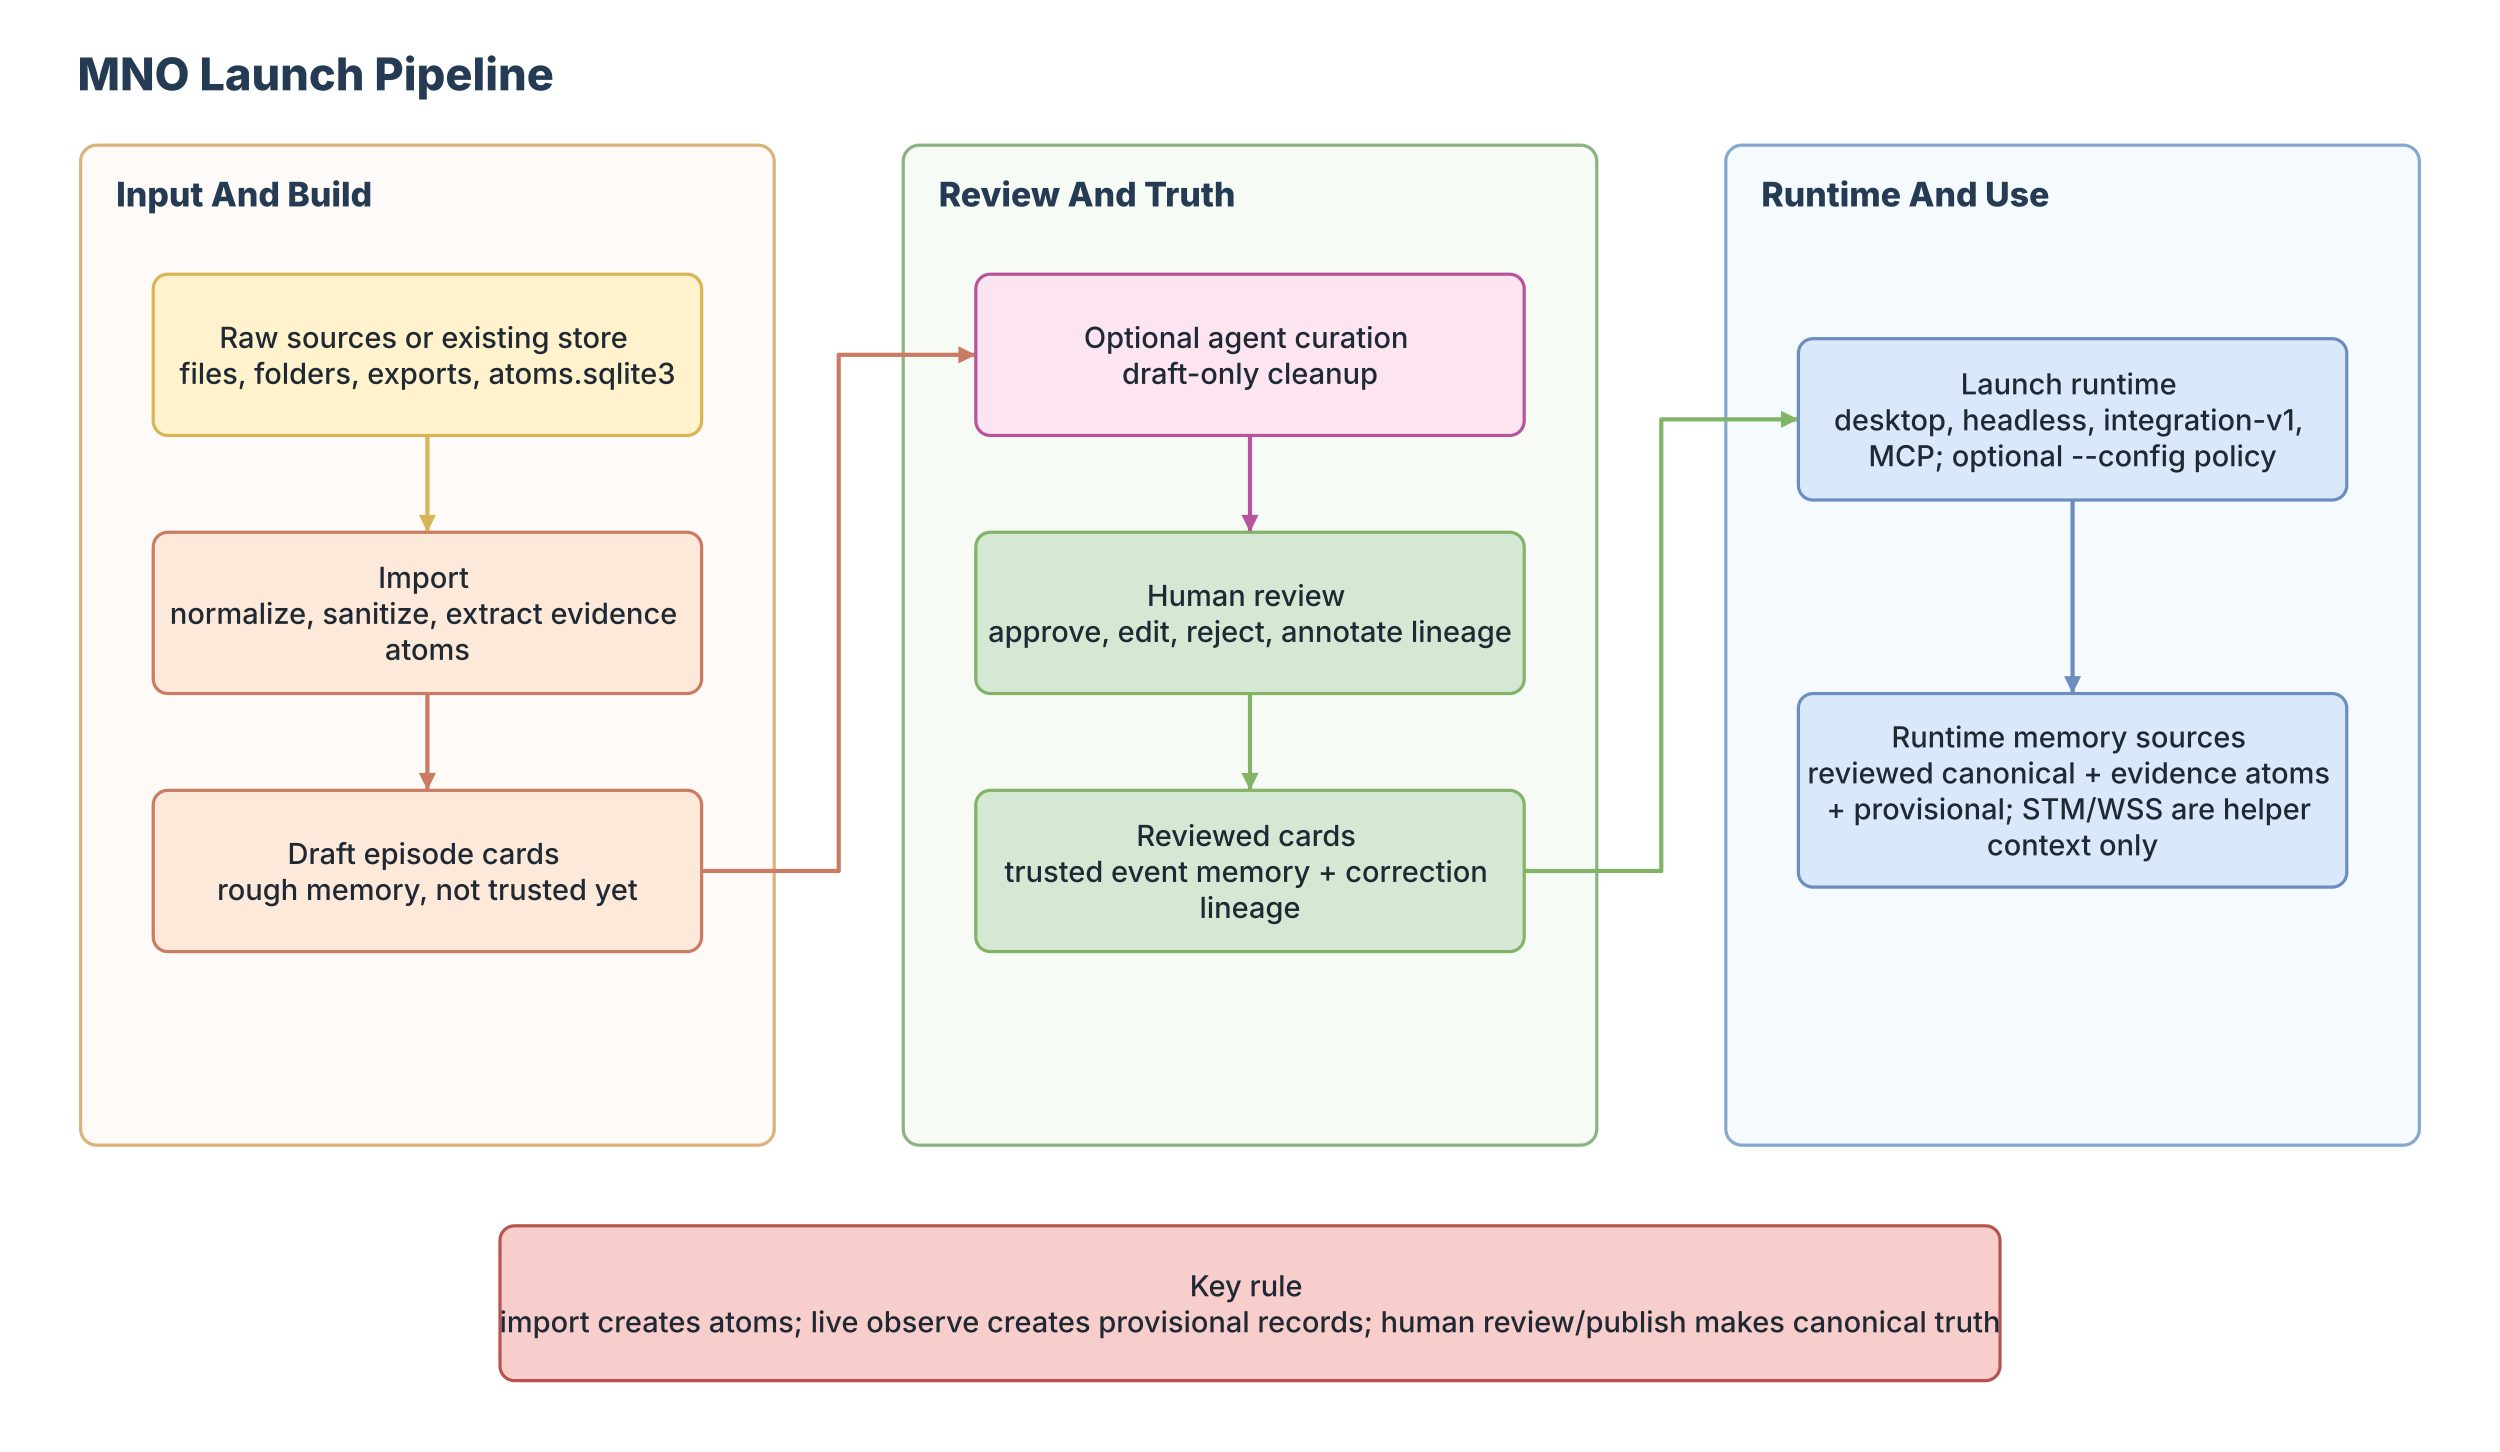
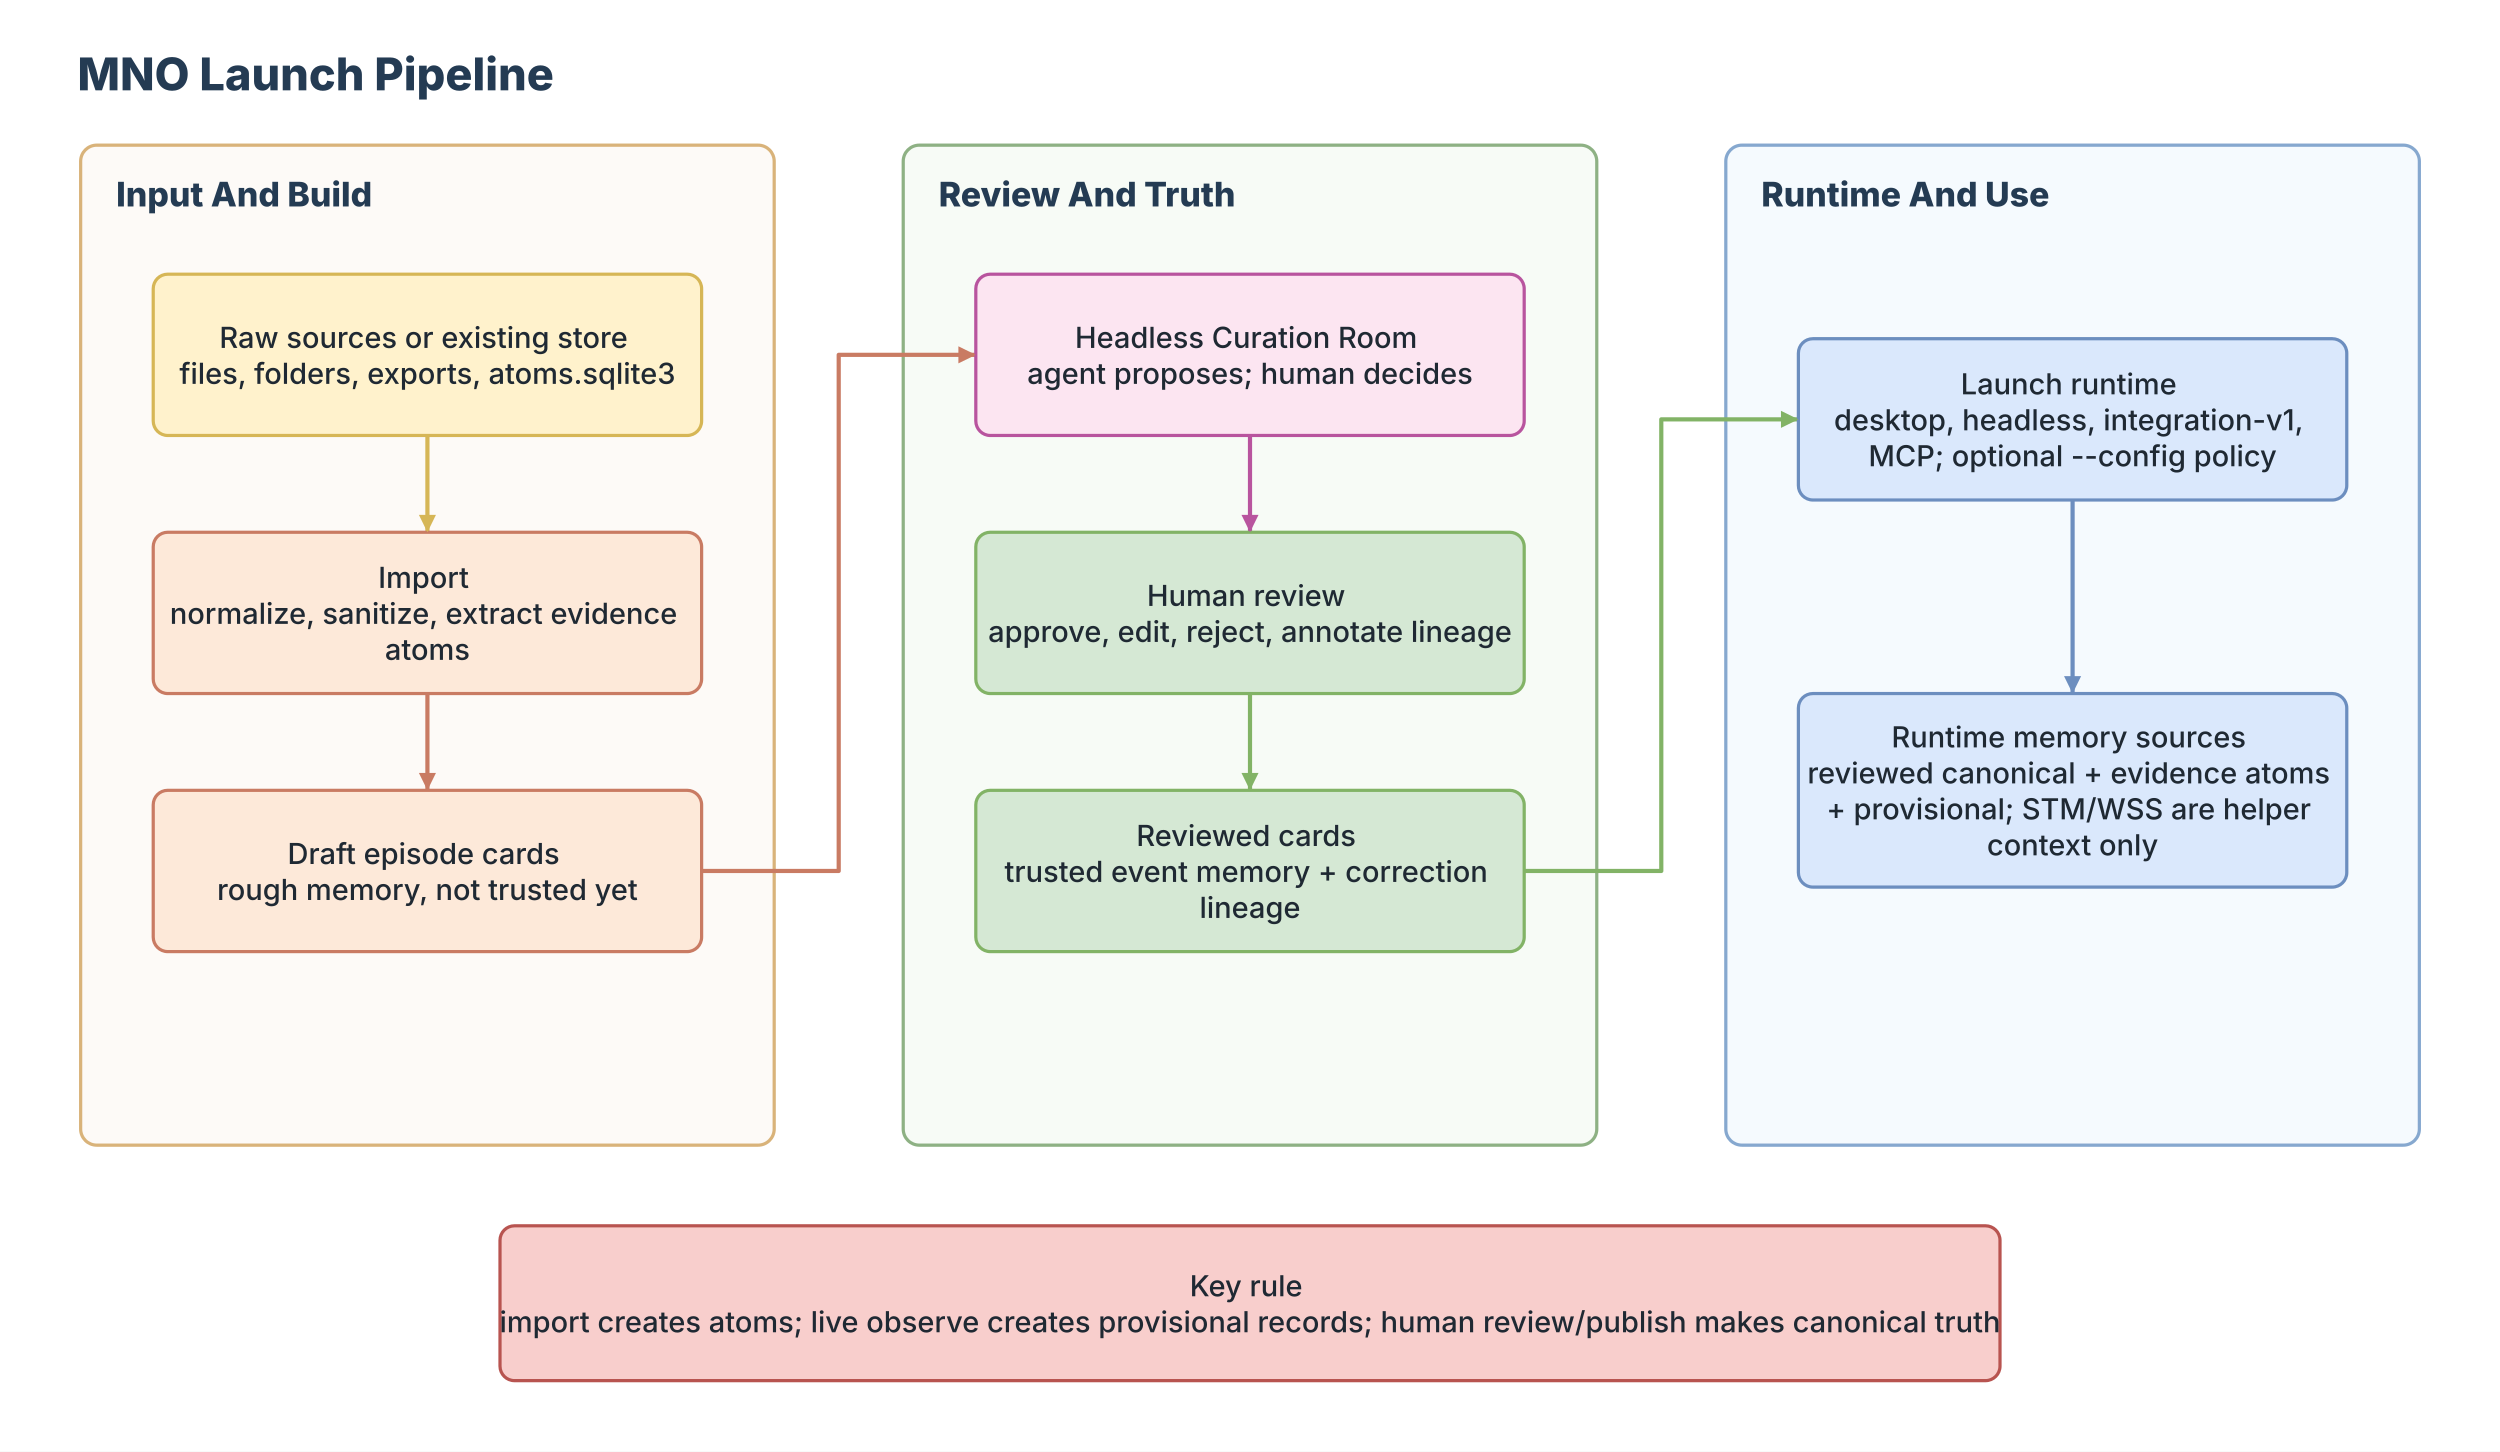
<svg xmlns="http://www.w3.org/2000/svg" width="1550" height="900" viewBox="0 0 1550 900" role="img" aria-label="MNO Launch Pipeline">
  <rect width="100%" height="100%" fill="#ffffff" />
  <text x="48" y="56" font-family="Segoe UI, Inter, Arial, sans-serif" font-size="28" font-weight="800" fill="#243b53">MNO Launch Pipeline</text>
  <rect x="50" y="90" width="430" height="620" rx="10" fill="#fbf7f1" fill-opacity="0.58" stroke="#d9b37a" stroke-width="2" />
  <text x="72" y="128" font-family="Segoe UI, Inter, Arial, sans-serif" font-size="21" font-weight="800" fill="#243b53">Input And Build</text>
  <rect x="560" y="90" width="430" height="620" rx="10" fill="#f2f8ef" fill-opacity="0.58" stroke="#8eb184" stroke-width="2" />
  <text x="582" y="128" font-family="Segoe UI, Inter, Arial, sans-serif" font-size="21" font-weight="800" fill="#243b53">Review And Truth</text>
  <rect x="1070" y="90" width="430" height="620" rx="10" fill="#eef6fd" fill-opacity="0.58" stroke="#86a8cf" stroke-width="2" />
  <text x="1092" y="128" font-family="Segoe UI, Inter, Arial, sans-serif" font-size="21" font-weight="800" fill="#243b53">Runtime And Use</text>
  <polyline points="265.0,270.0 265.0,300.0 265.0,300.0 265.0,330.0" fill="none" stroke="#d6b656" stroke-width="2.6" stroke-linecap="round" stroke-linejoin="round" />
  <polyline points="265.0,430.0 265.0,460.0 265.0,460.0 265.0,490.0" fill="none" stroke="#c97b63" stroke-width="2.6" stroke-linecap="round" stroke-linejoin="round" />
  <polyline points="435.0,540.0 520.0,540.0 520.0,220.0 605.0,220.0" fill="none" stroke="#c97b63" stroke-width="2.6" stroke-linecap="round" stroke-linejoin="round" />
  <polyline points="775.0,270.0 775.0,300.0 775.0,300.0 775.0,330.0" fill="none" stroke="#b8549e" stroke-width="2.6" stroke-linecap="round" stroke-linejoin="round" />
  <polyline points="775.0,430.0 775.0,460.0 775.0,460.0 775.0,490.0" fill="none" stroke="#82b366" stroke-width="2.6" stroke-linecap="round" stroke-linejoin="round" />
  <polyline points="945.0,540.0 1030.0,540.0 1030.0,260.0 1115.0,260.0" fill="none" stroke="#82b366" stroke-width="2.6" stroke-linecap="round" stroke-linejoin="round" />
  <polyline points="1285.0,310.0 1285.0,370.0 1285.0,370.0 1285.0,430.0" fill="none" stroke="#6c8ebf" stroke-width="2.6" stroke-linecap="round" stroke-linejoin="round" />
  <rect x="95" y="170" width="340" height="100" rx="9" fill="#fff2cc" stroke="#d6b656" stroke-width="2" />
  <text x="265.0" y="215.7" text-anchor="middle" font-family="Segoe UI, Inter, Arial, sans-serif" font-size="18" font-weight="500" fill="#1f2933">
    <tspan x="265.0" dy="0.0">Raw sources or existing store</tspan>
    <tspan x="265.0" dy="22.3">files, folders, exports, atoms.sqlite3</tspan>
  </text>
  <rect x="95" y="330" width="340" height="100" rx="9" fill="#fde9d9" stroke="#c97b63" stroke-width="2" />
  <text x="265.0" y="364.5" text-anchor="middle" font-family="Segoe UI, Inter, Arial, sans-serif" font-size="18" font-weight="500" fill="#1f2933">
    <tspan x="265.0" dy="0.0">Import</tspan>
    <tspan x="265.0" dy="22.3">normalize, sanitize, extract evidence</tspan>
    <tspan x="265.0" dy="22.3">atoms</tspan>
  </text>
  <rect x="95" y="490" width="340" height="100" rx="9" fill="#fde9d9" stroke="#c97b63" stroke-width="2" />
  <text x="265.0" y="535.7" text-anchor="middle" font-family="Segoe UI, Inter, Arial, sans-serif" font-size="18" font-weight="500" fill="#1f2933">
    <tspan x="265.0" dy="0.0">Draft episode cards</tspan>
    <tspan x="265.0" dy="22.3">rough memory, not trusted yet</tspan>
  </text>
  <rect x="605" y="170" width="340" height="100" rx="9" fill="#fce5f1" stroke="#b8549e" stroke-width="2" />
  <text x="775.0" y="215.7" text-anchor="middle" font-family="Segoe UI, Inter, Arial, sans-serif" font-size="18" font-weight="500" fill="#1f2933">
-     <tspan x="775.0" dy="0.0">Optional agent curation</tspan>
-     <tspan x="775.0" dy="22.3">draft-only cleanup</tspan>
+     <tspan x="775.0" dy="0.0">Headless Curation Room</tspan>
+     <tspan x="775.0" dy="22.3">agent proposes; human decides</tspan>
  </text>
  <rect x="605" y="330" width="340" height="100" rx="9" fill="#d5e8d4" stroke="#82b366" stroke-width="2" />
  <text x="775.0" y="375.7" text-anchor="middle" font-family="Segoe UI, Inter, Arial, sans-serif" font-size="18" font-weight="500" fill="#1f2933">
    <tspan x="775.0" dy="0.0">Human review</tspan>
    <tspan x="775.0" dy="22.3">approve, edit, reject, annotate lineage</tspan>
  </text>
  <rect x="605" y="490" width="340" height="100" rx="9" fill="#d5e8d4" stroke="#82b366" stroke-width="2" />
  <text x="775.0" y="524.5" text-anchor="middle" font-family="Segoe UI, Inter, Arial, sans-serif" font-size="18" font-weight="500" fill="#1f2933">
    <tspan x="775.0" dy="0.0">Reviewed cards</tspan>
    <tspan x="775.0" dy="22.3">trusted event memory + correction</tspan>
    <tspan x="775.0" dy="22.3">lineage</tspan>
  </text>
  <rect x="1115" y="210" width="340" height="100" rx="9" fill="#dae8fc" stroke="#6c8ebf" stroke-width="2" />
  <text x="1285.0" y="244.5" text-anchor="middle" font-family="Segoe UI, Inter, Arial, sans-serif" font-size="18" font-weight="500" fill="#1f2933">
    <tspan x="1285.0" dy="0.0">Launch runtime</tspan>
    <tspan x="1285.0" dy="22.3">desktop, headless, integration-v1,</tspan>
    <tspan x="1285.0" dy="22.3">MCP; optional --config policy</tspan>
  </text>
  <rect x="1115" y="430" width="340" height="120" rx="9" fill="#dae8fc" stroke="#6c8ebf" stroke-width="2" />
  <text x="1285.0" y="463.4" text-anchor="middle" font-family="Segoe UI, Inter, Arial, sans-serif" font-size="18" font-weight="500" fill="#1f2933">
    <tspan x="1285.0" dy="0.0">Runtime memory sources</tspan>
    <tspan x="1285.0" dy="22.3">reviewed canonical + evidence atoms</tspan>
    <tspan x="1285.0" dy="22.3">+ provisional; STM/WSS are helper</tspan>
    <tspan x="1285.0" dy="22.3">context only</tspan>
  </text>
  <rect x="310" y="760" width="930" height="96" rx="9" fill="#f8cecc" stroke="#b85450" stroke-width="2" />
  <text x="775.0" y="803.7" text-anchor="middle" font-family="Segoe UI, Inter, Arial, sans-serif" font-size="18" font-weight="500" fill="#1f2933">
    <tspan x="775.0" dy="0.0">Key rule</tspan>
    <tspan x="775.0" dy="22.3">import creates atoms; live observe creates provisional records; human review/publish makes canonical truth</tspan>
  </text>
  <polygon points="265.0,330.0 259.7,319.2 270.3,319.2" fill="#d6b656" />
  <polygon points="265.0,490.0 259.7,479.2 270.3,479.2" fill="#c97b63" />
  <polygon points="605.0,220.0 594.2,225.3 594.2,214.7" fill="#c97b63" />
  <polygon points="775.0,330.0 769.7,319.2 780.3,319.2" fill="#b8549e" />
  <polygon points="775.0,490.0 769.7,479.2 780.3,479.2" fill="#82b366" />
  <polygon points="1115.0,260.0 1104.2,265.3 1104.2,254.7" fill="#82b366" />
  <polygon points="1285.0,430.0 1279.7,419.2 1290.3,419.2" fill="#6c8ebf" />
</svg>
